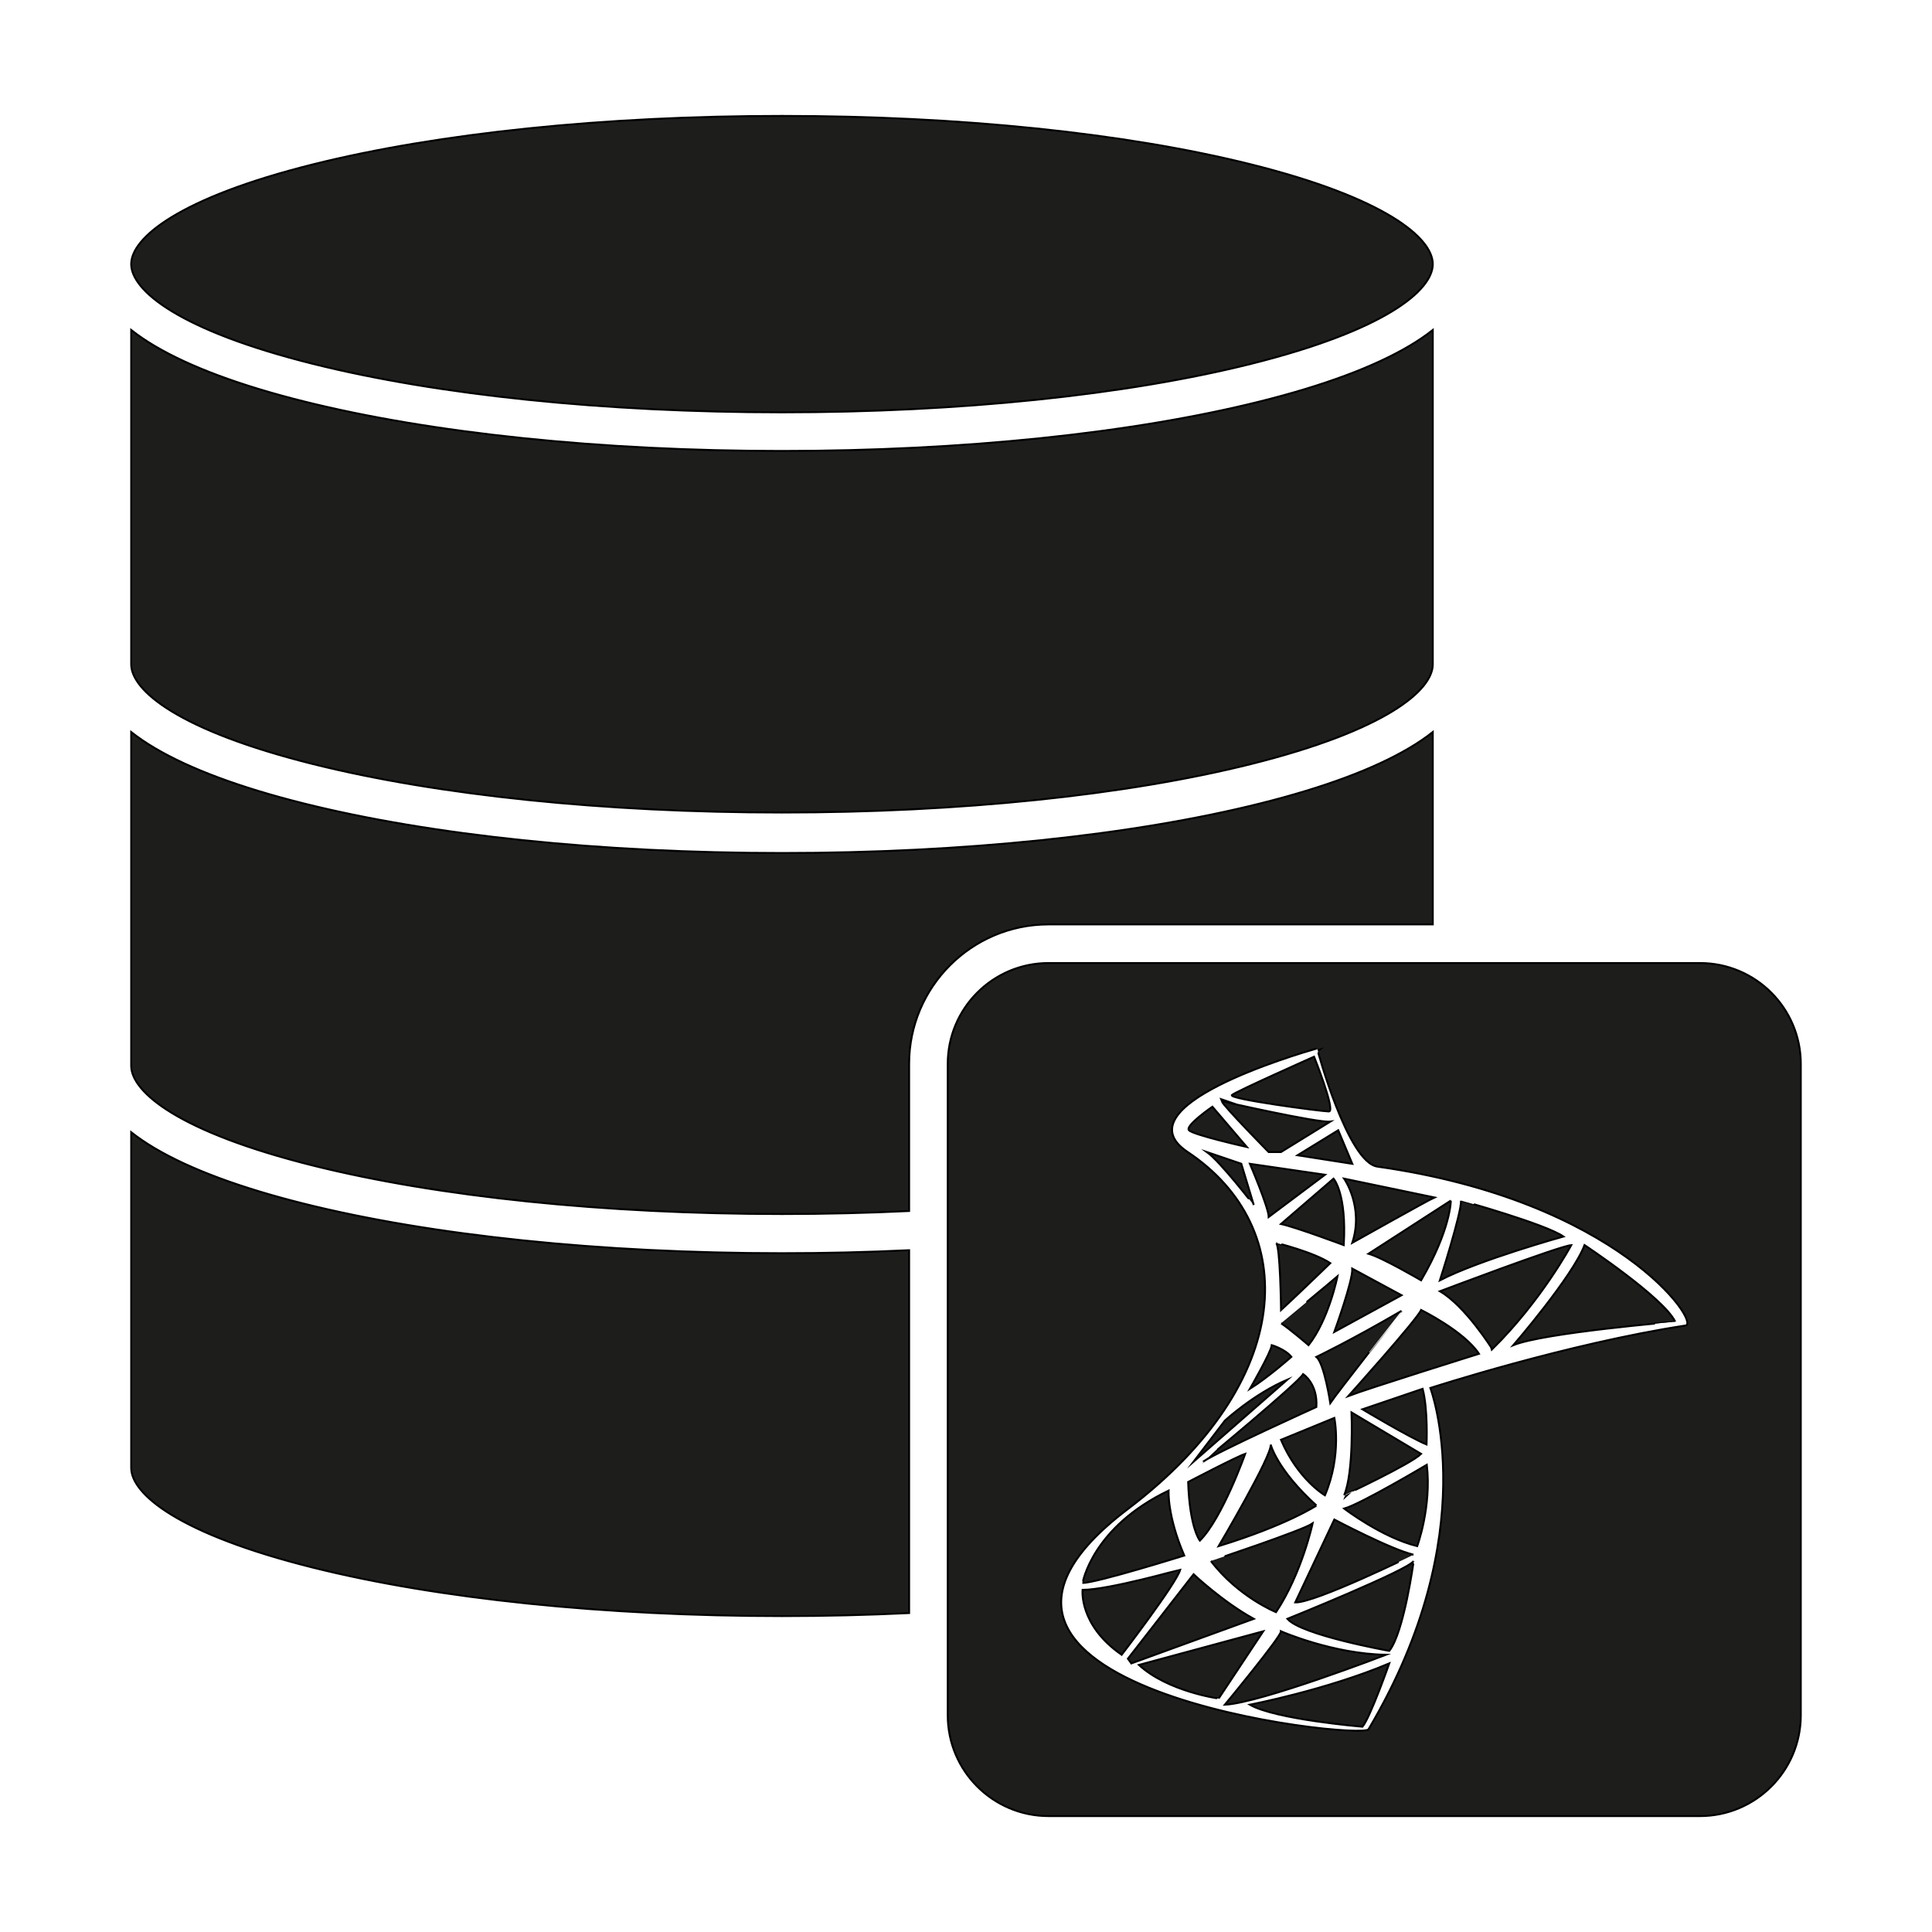
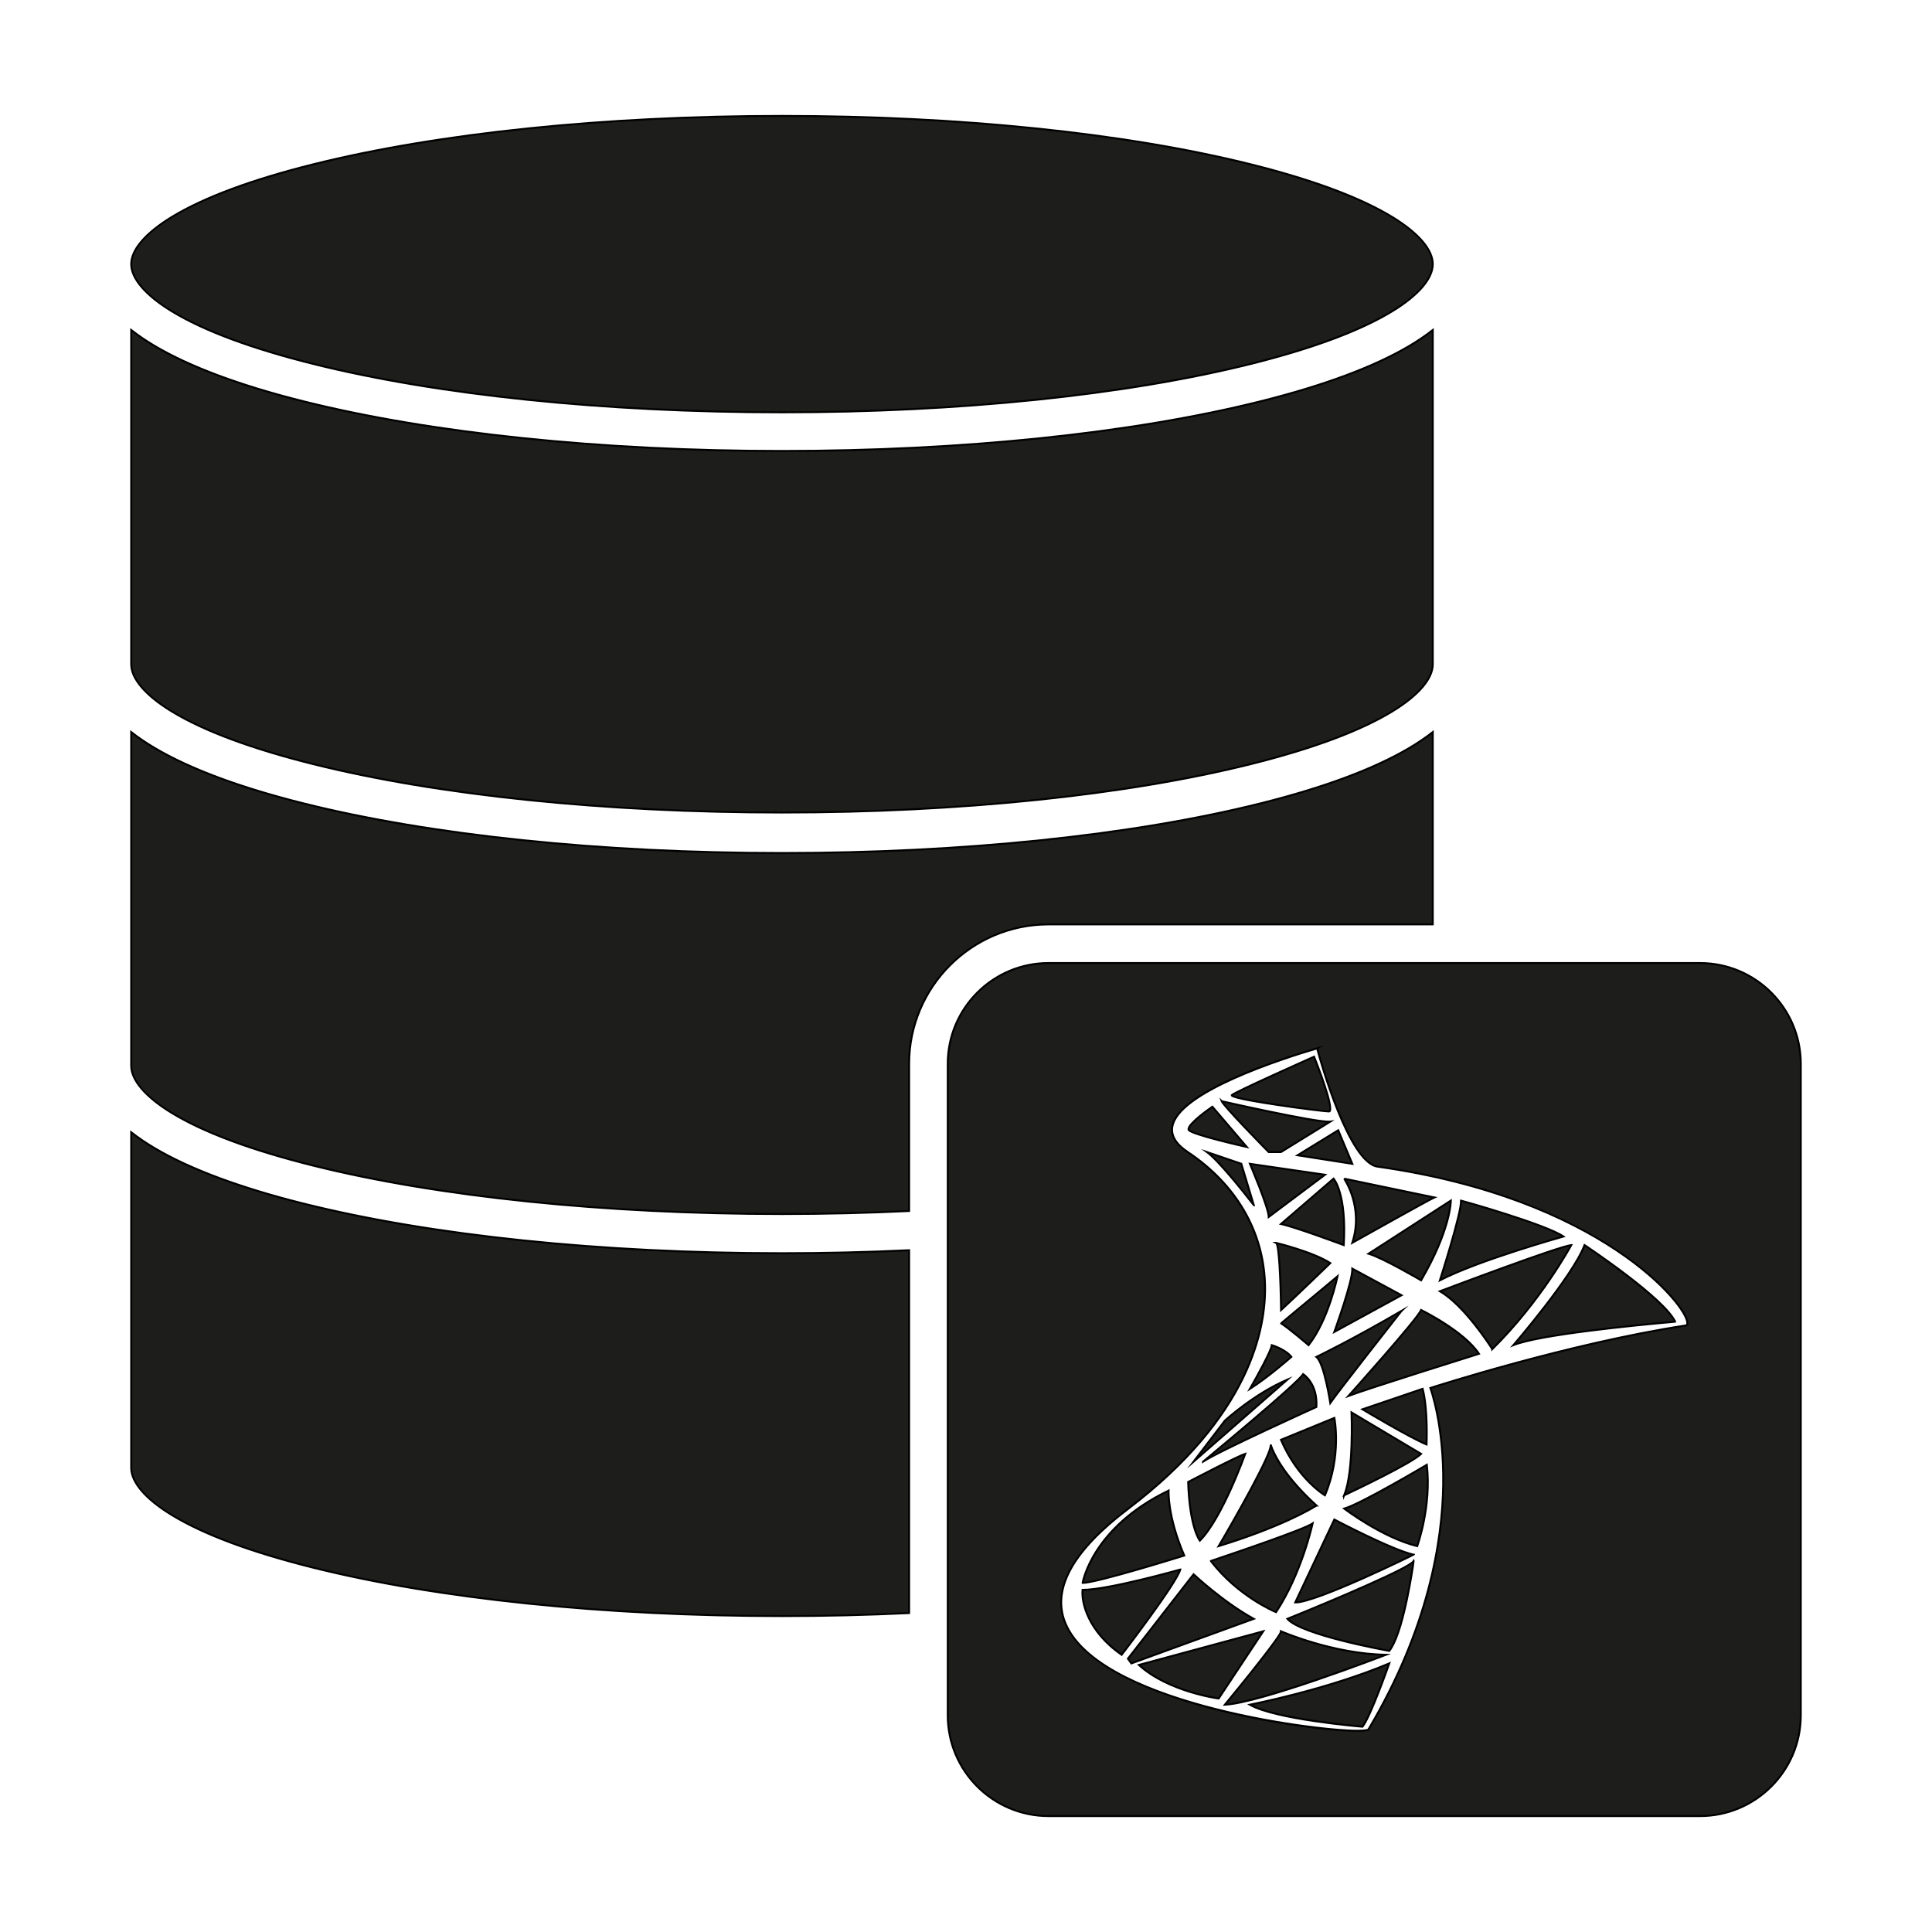
- <svg xmlns="http://www.w3.org/2000/svg" version="1.1" x="0px" y="0px" width="1000px" height="1000px" viewBox="0 0 1000 1000" style="enable-background:new 0 0 1000 1000;" xml:space="preserve">
+ <svg xmlns="http://www.w3.org/2000/svg" version="1.1" id="Layer_1" x="0px" y="0px" width="1000px" height="1000px" viewBox="0 0 1000 1000" enable-background="new 0 0 1000 1000" xml:space="preserve">
  <g id="MicrosoftSqlDatabase">
-     <path style="fill:#1D1D1B;stroke:#000000;stroke-miterlimit:10;" d="M67.917,343.848V170.813c3.582,2.823,7.635,5.577,12.168,8.257   c18.301,10.816,44.205,20.457,76.994,28.654c66.279,16.569,154.24,25.695,247.678,25.695c93.439,0,181.4-9.126,247.68-25.695   c32.789-8.197,58.693-17.838,76.994-28.654c4.533-2.68,8.588-5.434,12.168-8.258v173.035c0,13.589-24.697,34.283-94.014,51.612   c-64.738,16.185-150.977,25.098-242.828,25.098c-91.85,0-178.088-8.913-242.826-25.098   C92.614,378.132,67.917,357.437,67.917,343.848z M647.585,85.098C582.847,68.913,496.608,60,404.757,60   c-91.85,0-178.088,8.913-242.826,25.098c-69.316,17.329-94.014,38.023-94.014,51.612s24.697,34.283,94.014,51.611   c64.738,16.186,150.977,25.099,242.826,25.099c91.852,0,178.09-8.913,242.828-25.099c69.316-17.328,94.014-38.022,94.014-51.611   S716.901,102.427,647.585,85.098z M470.556,647.117c-21.475,1.02-43.477,1.545-65.799,1.545   c-93.439,0-181.398-9.125-247.678-25.693c-32.789-8.197-58.693-17.84-76.994-28.656c-4.533-2.68-8.586-5.434-12.168-8.256v173.709   c0,13.59,24.697,34.283,94.014,51.611c64.738,16.186,150.977,25.1,242.826,25.1c22.344,0,44.35-0.531,65.799-1.562V647.117z    M161.931,603.273c64.738,16.186,150.977,25.1,242.826,25.1c22.344,0,44.35-0.531,65.799-1.562v-76.187   c0-39.785,32.367-72.152,72.152-72.152h198.891v-99.554c-3.58,2.823-7.635,5.577-12.168,8.257   c-18.301,10.816-44.205,20.457-76.994,28.654c-66.279,16.569-154.24,25.695-247.68,25.695c-93.438,0-181.398-9.126-247.678-25.695   c-32.789-8.197-58.693-17.838-76.994-28.654c-4.533-2.68-8.586-5.434-12.168-8.257v172.743   C67.917,565.25,92.614,585.945,161.931,603.273z M690.645,733.918l-27.61,11.318c8.759,20.582,22.745,28.728,22.745,28.728   C694.683,752.95,690.645,733.918,690.645,733.918z M692.268,660.64c-2.812,2.45-29.233,24.293-29.197,24.293   c4.361,2.812,14.237,11.319,14.237,11.319C687.835,682.879,692.268,660.64,692.268,660.64z M681.345,702.344   c4.074,3.207,7.211,23.86,7.211,23.86c3.531-5.262,36.91-47.759,36.91-47.724C699.151,693.837,681.345,702.344,681.345,702.344z    M681.345,728.259c0.793-12.146-6.848-17.012-6.848-17.012c-2.812,4.829-51.832,45.307-51.832,45.343   C630.341,751.328,681.345,728.259,681.345,728.259z M699.944,643.266c0,0,39.649-22.24,42.496-23.465l-46.714-9.732   C695.727,610.068,706.001,624.667,699.944,643.266z M663.034,596.299l25.521-15.752c-6.165,0.794-56.159-10.523-56.195-10.56   c0.827,2.45,24.295,26.312,24.295,26.312H663.034z M663.07,678.085c9.623-8.902,25.485-24.295,25.485-24.295   c-8.615-5.694-28.08-10.524-28.08-10.487C662.673,644.49,663.07,678.085,663.07,678.085z M687.835,575.285   c3.64,0-7.679-28.332-7.679-28.332s-40.083,17.806-42.497,19.825C635.207,568.797,684.191,575.285,687.835,575.285z    M699.944,602.391l-7.281-17.373l-21.051,12.939L699.944,602.391z M627.531,572.834c0,0-14.167,9.731-12.147,12.146   c2.018,2.415,29.953,8.688,29.953,8.688L627.531,572.834z M736.35,718.853l-31.142,10.596c0,0,24.294,14.562,33.159,18.203   C738.367,747.651,739.198,729.702,736.35,718.853z M663.034,633.534c7.605,1.621,32.476,10.922,32.476,10.922   c1.623-26.709-5.262-34.388-5.262-34.388L663.034,633.534z M735.557,752.516l-36.009-21.445c0,0,1.298,30.746-3.821,42.894   C695.727,773.964,730.295,757.779,735.557,752.516z M745.289,662.693c20.258-10.524,63.944-22.672,63.944-22.672   c-9.336-6.487-53.022-18.636-53.022-18.6C756.607,627.477,745.289,662.693,745.289,662.693z M735.557,662.693   c15.392-26.313,15.392-41.308,15.392-41.271l-42.604,27.504C715.516,650.942,735.557,662.693,735.557,662.693z M725.428,670.407   l-25.483-13.77c0.397,6.056-9.3,32.765-9.3,32.765L725.428,670.407z M657.699,747.688c1.01,5.262-26.926,52.587-26.926,52.587   c35.612-10.957,50.643-21.048,50.643-21.014C660.872,760.626,657.699,747.688,657.699,747.688z M660.476,834.446   c13.373-20.112,18.923-45.92,18.923-45.92c-5.189,3.641-52.696,19.428-52.661,19.428   C640.903,826.554,660.476,834.446,660.476,834.446z M783.316,696.252c15.787-6.453,83.768-12.112,83.768-12.147   c-6.055-12.544-46.931-39.648-46.931-39.648C814.061,660.64,783.316,696.252,783.316,696.252z M695.764,780.849   c0,0,19.572,14.995,37.775,19.427c0,0,7.498-20.255,4.973-42.099C738.512,758.177,704.486,778.398,695.764,780.849z M670.424,829.4   c10.129,0.397,61.312-24.69,61.276-24.69c-11.102-2.415-41.056-18.201-41.056-18.201L670.424,829.4z M666.352,837.908   c7.28,8.471,52.733,16.58,52.733,16.58c7.603-9.517,12.65-46.534,12.615-46.534C729.464,812.423,666.352,837.908,666.352,837.908z    M663.034,844.357c0.325,2.453-29.052,37.993-29.052,37.993c18.635-0.9,83.409-25.844,83.409-25.844   C689.888,856.111,663.034,844.357,663.034,844.357z M705.208,893.741c4.071-4.866,13.877-32.766,13.877-32.766   c-32.659,13.77-72.162,21.375-72.162,21.375C660.15,889.992,705.208,893.741,705.208,893.741z M932.083,550.624v337.222   c0,28.758-23.395,52.154-52.152,52.154H542.708c-28.758,0-52.152-23.396-52.152-52.154V550.624   c0-28.757,23.395-52.152,52.152-52.152h337.223C908.688,498.472,932.083,521.867,932.083,550.624z M712.957,603.833   c-15.463-2.163-31.324-61.204-31.216-61.204c-11.282,3.314-102.294,30.098-67.006,53.635   c58.932,39.287,56.302,118.624-31.071,184.91c-122.48,92.922,121.22,119.775,124.68,113.899   c60.41-101.718,32.007-176.655,32.007-176.655s70.863-22.994,132.104-32.332C880.385,684.933,837.528,621.422,712.957,603.833z    M745.289,668.354c13.228,7.676,27.106,29.917,27.106,29.952c25.482-25.086,40.873-53.815,40.873-53.815   C807.214,644.887,745.289,668.354,745.289,668.354z M735.557,678.049c-2.018,4.866-37.632,44.516-37.632,44.516   c9.408-3.642,67.584-21.844,67.584-21.844C757.796,688.97,735.557,678.049,735.557,678.049z M644.508,752.516   c-4.832,1.624-29.521,14.564-29.521,14.564c0.793,23.86,6.057,30.349,6.057,30.349   C632.757,785.714,644.508,752.516,644.508,752.516z M589.504,861.769c14.957,13.77,41.27,17.41,41.27,17.374l23.069-34.785   L589.504,861.769z M624.683,596.299c7.28,5.262,24.294,27.539,24.294,27.502l-6.488-21.445L624.683,596.299z M633.982,735.324   l-16.186,21.229l48.555-42.46C648.869,721.555,633.982,735.324,633.982,735.324z M685.815,608.05l-38.856-5.659   c0,0,9.696,22.672,9.731,27.501L685.815,608.05z M658.277,696.252c-0.396,3.641-11.318,22.601-11.318,22.601   c9.696-6.128,21.446-16.546,21.446-16.546C665.161,698.271,658.277,696.252,658.277,696.252z M617.797,814.838l-33.988,43.688   l1.766,2.449l63.366-23.067C632.757,829.005,617.797,814.838,617.797,814.838z M560.343,822.914c0,0-2.02,18.201,20.222,33.593   c0,0,28.331-36.839,30.349-44.119C610.913,812.388,573.679,822.914,560.343,822.914z M604.858,771.549   c-39.649,18.994-44.516,47.724-44.479,47.758c7.28,0,52.587-14.163,52.587-14.163C604.063,784.489,604.858,771.549,604.858,771.549   z" />
+     <g>
+       <path fill="#1D1D1B" d="M67.917,343.848V170.813c3.582,2.823,7.635,5.577,12.168,8.257c18.301,10.816,44.205,20.457,76.994,28.654    c66.279,16.569,154.24,25.695,247.678,25.695c93.439,0,181.4-9.126,247.681-25.695c32.788-8.197,58.692-17.838,76.993-28.654    c4.533-2.68,8.589-5.434,12.168-8.258v173.035c0,13.589-24.696,34.283-94.014,51.612    c-64.738,16.185-150.977,25.098-242.828,25.098c-91.85,0-178.088-8.913-242.826-25.098    C92.614,378.132,67.917,357.437,67.917,343.848z M647.585,85.098C582.847,68.913,496.608,60,404.757,60    c-91.85,0-178.088,8.913-242.826,25.098c-69.316,17.329-94.014,38.023-94.014,51.612s24.697,34.283,94.014,51.611    c64.738,16.186,150.977,25.099,242.826,25.099c91.853,0,178.09-8.913,242.828-25.099c69.316-17.328,94.014-38.022,94.014-51.611    S716.901,102.427,647.585,85.098z M470.556,647.117c-21.475,1.02-43.477,1.545-65.799,1.545    c-93.438,0-181.398-9.125-247.678-25.693c-32.789-8.197-58.693-17.84-76.994-28.656c-4.533-2.68-8.586-5.434-12.168-8.256v173.709    c0,13.591,24.697,34.283,94.014,51.611c64.738,16.186,150.977,25.1,242.826,25.1c22.344,0,44.351-0.53,65.799-1.562V647.117    L470.556,647.117z M161.931,603.273c64.738,16.186,150.977,25.1,242.826,25.1c22.344,0,44.351-0.531,65.799-1.562v-76.187    c0-39.785,32.367-72.152,72.152-72.152h198.891v-99.554c-3.58,2.823-7.635,5.577-12.168,8.257    c-18.301,10.816-44.205,20.457-76.994,28.654c-66.278,16.569-154.239,25.695-247.68,25.695    c-93.438,0-181.398-9.126-247.678-25.695c-32.789-8.197-58.693-17.838-76.994-28.654c-4.533-2.68-8.586-5.434-12.168-8.257    v172.743C67.917,565.25,92.614,585.945,161.931,603.273z M690.645,733.918l-27.609,11.318    c8.759,20.582,22.745,28.728,22.745,28.728C694.683,752.95,690.645,733.918,690.645,733.918z M692.268,660.64    c-2.812,2.45-29.232,24.293-29.196,24.293c4.36,2.812,14.236,11.319,14.236,11.319C687.835,682.879,692.268,660.64,692.268,660.64    z M681.345,702.344c4.074,3.207,7.211,23.86,7.211,23.86c3.531-5.262,36.91-47.759,36.91-47.724    C699.151,693.837,681.345,702.344,681.345,702.344z M681.345,728.259c0.793-12.146-6.848-17.012-6.848-17.012    c-2.812,4.829-51.832,45.307-51.832,45.343C630.341,751.328,681.345,728.259,681.345,728.259z M699.944,643.266    c0,0,39.648-22.239,42.495-23.465l-46.714-9.731C695.727,610.068,706.001,624.667,699.944,643.266z M663.034,596.299    l25.521-15.752c-6.165,0.794-56.158-10.522-56.194-10.56c0.827,2.45,24.295,26.312,24.295,26.312H663.034z M663.07,678.085    c9.623-8.902,25.484-24.295,25.484-24.295c-8.614-5.694-28.08-10.524-28.08-10.487C662.673,644.49,663.07,678.085,663.07,678.085z     M687.835,575.285c3.64,0-7.679-28.332-7.679-28.332s-40.083,17.806-42.497,19.825    C635.207,568.797,684.191,575.285,687.835,575.285z M699.944,602.391l-7.281-17.373l-21.051,12.939L699.944,602.391z     M627.531,572.834c0,0-14.167,9.731-12.147,12.146c2.019,2.414,29.953,8.688,29.953,8.688L627.531,572.834z M736.35,718.854    l-31.142,10.596c0,0,24.294,14.562,33.159,18.203C738.367,747.651,739.198,729.702,736.35,718.854z M663.034,633.534    c7.604,1.621,32.476,10.922,32.476,10.922c1.623-26.709-5.262-34.388-5.262-34.388L663.034,633.534z M735.557,752.516    l-36.009-21.444c0,0,1.298,30.746-3.821,42.894C695.727,773.964,730.295,757.779,735.557,752.516z M745.289,662.693    c20.258-10.524,63.944-22.672,63.944-22.672c-9.336-6.487-53.022-18.637-53.022-18.601    C756.607,627.477,745.289,662.693,745.289,662.693z M735.557,662.693c15.393-26.313,15.393-41.309,15.393-41.271l-42.604,27.504    C715.516,650.942,735.557,662.693,735.557,662.693z M725.428,670.407l-25.482-13.771c0.396,6.057-9.301,32.766-9.301,32.766    L725.428,670.407z M657.699,747.688c1.01,5.263-26.926,52.588-26.926,52.588c35.611-10.957,50.643-21.049,50.643-21.015    C660.872,760.626,657.699,747.688,657.699,747.688z M660.476,834.446c13.373-20.112,18.924-45.92,18.924-45.92    c-5.189,3.641-52.696,19.428-52.661,19.428C640.903,826.554,660.476,834.446,660.476,834.446z M783.316,696.252    c15.786-6.453,83.768-12.112,83.768-12.146c-6.055-12.545-46.931-39.648-46.931-39.648    C814.061,660.64,783.316,696.252,783.316,696.252z M695.764,780.849c0,0,19.572,14.995,37.775,19.428c0,0,7.498-20.255,4.973-42.1    C738.512,758.177,704.486,778.398,695.764,780.849z M670.424,829.4c10.129,0.396,61.312-24.69,61.276-24.69    c-11.103-2.415-41.056-18.201-41.056-18.201L670.424,829.4z M666.352,837.908c7.28,8.471,52.733,16.58,52.733,16.58    c7.603-9.518,12.65-46.534,12.615-46.534C729.464,812.423,666.352,837.908,666.352,837.908z M663.034,844.357    c0.325,2.452-29.052,37.992-29.052,37.992c18.635-0.899,83.408-25.844,83.408-25.844    C689.888,856.111,663.034,844.357,663.034,844.357z M705.208,893.741c4.071-4.866,13.877-32.767,13.877-32.767    c-32.659,13.771-72.162,21.375-72.162,21.375C660.15,889.992,705.208,893.741,705.208,893.741z M932.083,550.624v337.222    c0,28.758-23.396,52.154-52.152,52.154H542.708c-28.758,0-52.152-23.396-52.152-52.154V550.624    c0-28.757,23.396-52.152,52.152-52.152h337.223C908.688,498.472,932.083,521.867,932.083,550.624z M712.957,603.833    c-15.463-2.163-31.324-61.204-31.216-61.204c-11.282,3.314-102.294,30.098-67.006,53.635    c58.932,39.287,56.302,118.624-31.071,184.91c-122.48,92.922,121.22,119.775,124.68,113.899    c60.41-101.718,32.007-176.655,32.007-176.655s70.863-22.994,132.104-32.332C880.385,684.933,837.528,621.422,712.957,603.833z     M745.289,668.354c13.228,7.677,27.105,29.918,27.105,29.952c25.482-25.086,40.873-53.814,40.873-53.814    C807.214,644.887,745.289,668.354,745.289,668.354z M735.557,678.049c-2.018,4.866-37.632,44.517-37.632,44.517    c9.408-3.643,67.584-21.845,67.584-21.845C757.796,688.97,735.557,678.049,735.557,678.049z M644.508,752.516    c-4.832,1.624-29.521,14.564-29.521,14.564c0.793,23.86,6.057,30.349,6.057,30.349    C632.757,785.714,644.508,752.516,644.508,752.516z M589.504,861.769c14.957,13.771,41.271,17.41,41.271,17.374l23.068-34.784    L589.504,861.769z M624.683,596.299c7.28,5.262,24.294,27.539,24.294,27.502l-6.487-21.444L624.683,596.299z M633.982,735.324    l-16.187,21.229l48.555-42.46C648.869,721.555,633.982,735.324,633.982,735.324z M685.815,608.05l-38.856-5.659    c0,0,9.696,22.672,9.731,27.501L685.815,608.05z M658.277,696.252c-0.396,3.641-11.318,22.602-11.318,22.602    c9.696-6.129,21.446-16.547,21.446-16.547C665.161,698.271,658.277,696.252,658.277,696.252z M617.797,814.838l-33.988,43.688    l1.767,2.448l63.366-23.066C632.757,829.005,617.797,814.838,617.797,814.838z M560.343,822.914c0,0-2.02,18.201,20.223,33.593    c0,0,28.331-36.839,30.349-44.119C610.913,812.388,573.679,822.914,560.343,822.914z M604.858,771.549    c-39.649,18.994-44.517,47.725-44.479,47.758c7.28,0,52.587-14.163,52.587-14.163    C604.062,784.489,604.858,771.549,604.858,771.549z" />
+       <path d="M879.931,940.5H542.708c-29.032,0-52.652-23.621-52.652-52.654V550.624c0-29.032,23.62-52.652,52.652-52.652h337.223    c29.032,0,52.652,23.62,52.652,52.652v337.222C932.583,916.879,908.963,940.5,879.931,940.5z M542.708,498.972    c-28.481,0-51.652,23.171-51.652,51.652v337.222c0,28.482,23.171,51.654,51.652,51.654h337.223    c28.481,0,51.652-23.172,51.652-51.654V550.624c0-28.481-23.171-51.652-51.652-51.652H542.708z M702.515,896.342    c-0.003,0-0.006,0-0.008,0c-14.028-0.001-48.391-4.09-80.863-13.175c-28.371-7.938-63.786-22.145-71.39-44.75    c-5.782-17.194,5.356-36.587,33.108-57.642c63.303-48.025,71.589-93.388,70.895-116.152    c-0.832-27.259-14.966-51.389-39.799-67.943c-6.164-4.111-8.92-8.624-8.19-13.413c2.734-17.939,53.594-34.73,75.333-41.117    l3.535-1.039l-2.823,1.753c1.209,4.577,16.239,58.449,30.714,60.475c61.358,8.663,101.053,28.251,123.547,43.157    c26.336,17.452,37.286,33.543,37.296,38.279c0.003,1.453-0.938,1.747-1.342,1.807c-57.849,8.82-125.136,30.108-131.533,32.155    c1.096,3.183,6.913,21.474,6.507,49.872c-0.412,28.755-7.465,74.081-38.728,126.72    C708.581,895.656,708.177,896.342,702.515,896.342z M681.384,543.256c-17.379,5.132-71.432,22.475-74.127,40.162    c-0.666,4.37,1.943,8.553,7.756,12.43c25.109,16.739,39.401,41.153,40.243,68.745c0.701,22.957-7.629,68.683-71.289,116.979    c-27.372,20.766-38.396,39.784-32.765,56.525c14.234,42.321,127.994,57.241,151.305,57.244c0.002,0,0.005,0,0.008,0    c4.725,0,5.358-0.489,5.415-0.546c31.119-52.402,38.152-97.523,38.57-126.145c0.453-31.011-6.546-49.869-6.617-50.057l-0.186-0.49    l0.499-0.162c0.709-0.23,71.603-23.113,132.184-32.351c0.162-0.023,0.491-0.071,0.489-0.815    c-0.018-8.587-44.19-64.099-159.982-80.448C697.716,602.206,682.892,548.922,681.384,543.256z M705.425,894.261l-0.258-0.021    c-1.845-0.153-45.321-3.846-58.494-11.457l-1.16-0.67l1.315-0.254c0.395-0.076,39.828-7.753,72.062-21.345l1.04-0.438    l-0.374,1.065c-0.401,1.143-9.883,28.042-13.965,32.922L705.425,894.261z M648.391,882.564    c13.74,6.777,52.978,10.34,56.595,10.655c3.598-4.665,11.438-26.279,13.25-31.348C689.523,873.81,655.574,881.095,648.391,882.564    z M632.876,882.903l0.721-0.872c11.126-13.46,28.82-35.578,28.94-37.633l-0.117-0.88l0.814,0.381    c0.268,0.117,27.082,11.718,54.163,12.106l2.587,0.037l-2.414,0.93c-2.647,1.02-65.062,24.983-83.563,25.876L632.876,882.903z     M663.334,845.027c-2.222,5.041-22.358,29.63-28.224,36.742c17.523-1.581,68.188-20.46,79.74-24.832    C690.491,855.982,667.023,846.567,663.334,845.027z M631.043,879.643h-0.271c-0.226,0-26.438-3.541-41.606-17.506l-0.666-0.614    l66.493-17.993L631.043,879.643z M590.521,862.012c14.089,12.411,37.216,16.187,40.008,16.594l22.165-33.418L590.521,862.012z     M585.391,861.573l-2.207-3.059l0.23-0.295l34.326-44.124l0.4,0.379c0.149,0.142,15.102,14.227,31.042,22.995l0.965,0.531    L585.391,861.573z M584.434,858.538l1.326,1.837l61.982-22.562c-14.229-8.032-27.438-19.977-29.886-22.236L584.434,858.538z     M580.672,857.188l-0.391-0.271c-17.788-12.309-21.146-27.661-20.436-34.059l0.05-0.445h0.447    c13.003,0,48.905-10.076,50.428-10.505l0.144-0.021h0.657l-0.175,0.634c-2.021,7.29-29.275,42.783-30.435,44.29L580.672,857.188z     M560.8,823.41c-0.473,6.394,3.022,20.717,19.659,32.413c2.888-3.771,26.24-34.4,29.664-42.695    C604.23,814.764,573.257,823.203,560.8,823.41z M719.29,855.033l-0.293-0.053c-1.863-0.332-45.713-8.238-53.024-16.746    l-0.454-0.529l0.646-0.261c25.299-10.216,63.511-26.56,65.089-29.714l0.456-0.911l0.442,0.918c0.019,0.039,0.017,0.19-0.004,0.44    l0,0c0,0,0,0.001-0.001,0.001c-0.183,2.218-1.83,12.153-3.405,19.601c-2.944,13.919-6.062,23.01-9.266,27.021L719.29,855.033z     M667.221,838.096c8.072,7.707,47.807,15.142,51.655,15.847c6.534-8.612,11.15-37.895,12.132-44.634    C722.827,815.461,675.631,834.692,667.221,838.096z M404.757,836.977c-91.89,0-178.17-8.919-242.947-25.114    c-31.936-7.983-56.543-17.157-73.14-27.266c-13.705-8.348-21.253-17.166-21.253-24.831V585.026l0.81,0.638    c3.567,2.811,7.643,5.575,12.113,8.218c18.264,10.795,44.124,20.418,76.861,28.602c66.243,16.56,154.16,25.679,247.557,25.679    c22.059,0,44.189-0.52,65.775-1.544l0.523-0.025v188.799l-0.476,0.022C449.023,836.451,426.877,836.977,404.757,836.977z     M68.417,587.08v172.686c0,13.4,24.598,33.868,93.635,51.126c64.7,16.177,150.894,25.085,242.705,25.085    c21.941,0,43.908-0.518,65.299-1.538V647.642c-21.437,1.009-43.402,1.521-65.299,1.521c-93.476,0-181.479-9.13-247.799-25.708    c-32.831-8.208-58.781-17.868-77.127-28.711C75.656,592.275,71.821,589.7,68.417,587.08z M660.666,835.062l-0.378-0.152    c-0.196-0.08-19.862-8.158-33.947-26.653l-0.076-0.099l-0.02-0.124c-0.069-0.42,0.059-0.463,1.054-0.796    c11.04-3.704,47.405-16.028,51.813-19.121l1.044-0.732l-0.268,1.247c-0.056,0.259-5.725,26.131-18.997,46.092L660.666,835.062z     M627.562,808.204c12.803,16.49,29.984,24.426,32.727,25.619c11.44-17.379,17.124-39.129,18.361-44.276    c-7.145,3.762-37.657,14.152-51.033,18.639C627.598,808.192,627.579,808.198,627.562,808.204z M670.67,829.905L670.67,829.905    c-0.091,0-0.181-0.002-0.266-0.005l-0.755-0.03l20.766-44.048l0.463,0.244c0.299,0.157,30.02,15.782,40.929,18.155l0.669,0.146    l-0.343,0.593C731.989,805.21,681.566,829.905,670.67,829.905z M690.874,787.194l-19.654,41.691    c10.497-0.707,51.408-20.32,59.023-24.02C719.064,801.838,694.677,789.185,690.874,787.194z M560.379,819.807h-0.191l-0.342-0.306    l0.041-0.296c0.011-0.072,1.215-7.506,7.778-17.473c5.669-8.61,16.688-20.914,36.978-30.635l0.767-0.367l-0.052,0.849    c-0.008,0.129-0.676,13.082,8.067,33.366l0.22,0.51l-0.529,0.166C611.262,806.2,567.652,819.807,560.379,819.807z     M604.344,772.353c-35.305,17.209-42.416,42.33-43.35,46.428c8.229-0.636,46.338-12.41,51.294-13.949    C604.908,787.506,604.348,775.522,604.344,772.353z M629.687,801.133l0.656-1.111c7.743-13.118,27.665-48.075,26.865-52.239    l0.977-0.214c0.032,0.128,3.407,13.035,23.567,31.322l0.962,0.872l-1.156-0.002c-2.813,1.771-18.458,11.092-50.637,20.992    L629.687,801.133z M657.886,749.804c-2.746,9.69-21.613,42.102-26.026,49.612c29.86-9.295,45.044-17.971,48.73-20.231    C664.962,764.888,659.561,754.087,657.886,749.804z M733.854,800.867l-0.433-0.105c-18.097-4.406-37.765-19.365-37.961-19.517    l-0.794-0.607l0.963-0.271c8.56-2.404,42.288-22.418,42.627-22.62l0.664-0.395l0.089,0.767c2.51,21.713-4.926,42.127-5.001,42.331    L733.854,800.867z M696.846,781.03c3.777,2.77,20.633,14.675,36.373,18.651c1.023-2.975,6.925-21.211,4.881-40.68    C733.338,761.818,706.062,777.847,696.846,781.03z M621.005,798.175l-0.35-0.431c-0.219-0.271-5.378-6.893-6.168-30.647    l-0.01-0.313l0.277-0.146c1.01-0.529,24.779-12.978,29.594-14.596l0.973-0.327l-0.342,0.968    c-0.118,0.333-11.924,33.439-23.582,45.1L621.005,798.175z M615.498,767.377c0.691,19.698,4.493,27.394,5.62,29.261    c10.211-10.673,20.487-37.673,22.547-43.268C637.599,755.849,618.069,766.033,615.498,767.377z M695.227,776.438v-1.687    l-0.432,0.203l0.432-1.086v-0.222l0.112-0.053c4.932-12.026,3.723-42.197,3.709-42.502l-0.038-0.924l37.354,22.246l-0.454,0.454    c-5.019,5.021-35.642,19.513-39.797,21.467L695.227,776.438z M700.081,731.971c0.171,5.122,0.733,29.38-3.436,41.007    c5.841-2.767,32.298-15.423,38.079-20.376L700.081,731.971z M686.02,774.682l-0.491-0.285c-0.141-0.083-14.23-8.467-22.953-28.965    l-0.198-0.466l28.633-11.737l0.124,0.586c0.041,0.191,3.968,19.428-4.894,40.345L686.02,774.682z M663.695,745.506    c7.685,17.731,19.345,26.078,21.852,27.72c7.595-18.362,5.284-35.274,4.717-38.611L663.695,745.506z M614.389,760.196    l19.196-25.175c0.207-0.202,15.209-13.979,32.569-21.389l2.895-1.235L614.389,760.196z M663.483,715.936    c-15.863,7.546-29.022,19.627-29.161,19.756l-13.125,17.223L663.483,715.936z M622.165,757.539v-0.949c0-0.12,0-0.18,0.227-0.398    l-0.009-0.014c0.029-0.021,0.06-0.041,0.09-0.062c0.243-0.224,0.679-0.585,1.458-1.233c41.476-34.503,49.214-42.307,50.135-43.888    l0.262-0.449l0.438,0.279c0.322,0.205,7.881,5.167,7.078,17.466l-0.02,0.3l-0.273,0.123c-0.51,0.231-51.051,23.111-58.604,28.288    L622.165,757.539z M674.614,711.953c-3.498,4.537-26.78,24.311-47.193,41.324c14.344-7.613,49.588-23.604,53.442-25.35    C681.399,718.021,676.11,713.131,674.614,711.953z M738.834,748.384l-0.657-0.269c-8.798-3.614-32.982-18.092-33.226-18.237    l-0.926-0.555l32.672-11.116l0.136,0.52c2.825,10.759,2.067,28.21,2.034,28.948L738.834,748.384z M706.394,729.574    c4.411,2.622,23.341,13.799,31.502,17.336c0.12-3.416,0.46-17.867-1.896-27.409L706.394,729.574z M688.255,727.55l-0.193-1.271    c-0.031-0.205-3.152-20.494-7.026-23.543l-0.632-0.497l0.726-0.347c0.178-0.085,18.093-8.676,44.085-23.844l3.911-2.282    l-3.319,3.08c-0.21,0.259-33.323,42.403-36.835,47.636L688.255,727.55z M682.203,702.483c3.371,3.887,5.938,18.112,6.651,22.425    c5.18-7.182,28.171-36.518,34.598-44.679C701.356,693.032,685.518,700.868,682.203,702.483z M696.156,723.786l1.396-1.555    c0.355-0.396,35.58-39.642,37.542-44.374l0.204-0.492l0.479,0.234c0.913,0.448,22.45,11.116,30.149,22.847L766.29,701    l-0.632,0.198c-0.582,0.182-58.268,18.238-67.553,21.833L696.156,723.786z M735.778,678.72    c-3.281,5.827-29.737,35.527-36.139,42.681c12.623-4.501,59.051-19.067,65.078-20.956    C757.477,690.056,738.886,680.302,735.778,678.72z M645.516,720.357l1.01-1.754c3.76-6.526,10.95-19.608,11.255-22.405    l0.064-0.594l0.573,0.168c0.287,0.084,7.072,2.11,10.377,6.221l0.299,0.371l-0.356,0.316    c-0.118,0.104-11.892,10.516-21.511,16.596L645.516,720.357z M658.658,696.9c-1.006,3.889-7.65,15.831-10.245,20.412    c8.207-5.465,17.366-13.373,19.294-15.058C665.029,699.239,660.239,697.436,658.658,696.9z M771.895,699.5v-1.053    c-1.035-1.647-14.341-22.397-26.856-29.661l-0.909-0.527l0.983-0.373c2.531-0.959,62.064-23.498,68.123-23.894l0.898-0.059    l-0.426,0.794c-0.154,0.288-15.718,29.083-40.963,53.935L771.895,699.5z M746.427,668.458    c11.205,7.054,23.681,25.013,26.062,29.051c22.396-22.188,37.042-47.366,39.847-52.366    C803.3,647.043,753.962,665.613,746.427,668.458z M781.575,697.504l1.363-1.579c0.307-0.355,30.755-35.729,36.747-51.644    l0.221-0.588l0.523,0.347c1.674,1.11,41.06,27.323,47.104,39.848l0.05,0.218c0,0.46,0,0.46-1.584,0.602    c-20.439,1.826-69.394,6.652-82.494,12.008L781.575,697.504z M820.394,645.219c-5.785,14.425-29.721,43.134-35.46,49.907    c15.402-5.136,61.334-9.66,80.978-11.415c0.142-0.013,0.271-0.024,0.387-0.034C859.767,671.915,825.06,648.353,820.394,645.219z     M677.377,696.972l-0.396-0.341c-0.099-0.085-9.899-8.517-14.181-11.278l-0.143-0.092l-0.058-0.158    c-0.122-0.338-0.122-0.338,7.102-6.326c8.111-6.725,20.369-16.886,22.237-18.514l1.105-0.963l-0.287,1.438    c-0.045,0.224-4.577,22.511-15.058,35.824L677.377,696.972z M663.904,684.886c4.062,2.759,11.506,9.083,13.331,10.645    c8.589-11.193,13.051-28.475,14.224-33.545c-3.694,3.116-14.002,11.661-21.118,17.561    C667.391,681.991,664.923,684.037,663.904,684.886z M689.723,690.476l0.452-1.244c0.097-0.266,9.657-26.679,9.271-32.562    l-0.059-0.902l27.088,14.639L689.723,690.476z M700.444,657.475c-0.328,6.486-7.051,25.717-8.884,30.858l32.82-17.924    L700.444,657.475z M662.584,679.217l-0.014-1.126c-0.188-15.813-1.075-33.23-2.354-34.361l-1.735-0.937l1.992,0.01    c0.124,0,19.597,4.779,28.356,10.57l0.519,0.343l-0.445,0.433c-0.159,0.154-15.977,15.499-25.493,24.304L662.584,679.217z     M661.381,644.045c1.627,5.121,2.064,24.887,2.175,32.908c8.631-8.019,21.621-20.586,24.198-23.083    C680.193,649.137,665.335,645.07,661.381,644.045z M744.441,663.697l0.372-1.157c0.112-0.351,11.284-35.194,10.898-41.087    l-0.035-0.532h0.534c0.264,0,44.104,12.295,53.308,18.69l0.874,0.606l-1.025,0.285c-0.437,0.122-43.868,12.255-63.848,22.634    L744.441,663.697z M756.714,622.075c-0.28,6.878-8.681,33.643-10.583,39.627c18.672-9.38,55.191-19.954,61.899-21.86    C797.86,633.715,761.836,623.498,756.714,622.075z M735.735,663.378l-0.432-0.253c-0.2-0.117-20.067-11.742-27.095-13.718    l-1.066-0.3l44.309-28.604l-0.002,0.92c-0.002,0.619-0.214,15.459-15.461,41.522L735.735,663.378z M709.511,648.769    c7.244,2.482,22.98,11.561,25.866,13.241c12.737-21.913,14.712-35.969,15.017-39.634L709.511,648.769z M695.968,645.161    l-0.633-0.236c-0.249-0.094-24.924-9.307-32.405-10.901l-0.984-0.21l28.348-24.444l0.327,0.365    c0.287,0.32,7.006,8.141,5.389,34.752L695.968,645.161z M664.107,633.27c7.759,1.911,27.104,9.054,30.942,10.481    c1.255-22.405-3.615-31.098-4.882-32.953L664.107,633.27z M699.072,644.328l0.396-1.217c5.932-18.214-4.049-32.607-4.149-32.751    l0.406-0.291l0.102-0.489l48.264,10.054l-1.454,0.626c-2.79,1.201-42.052,23.22-42.448,23.442L699.072,644.328z M696.758,610.795    c2.277,3.714,8.532,16.024,4.033,31.423c5.96-3.341,33.429-18.722,40.138-22.221L696.758,610.795z M656.197,630.886l-0.007-0.99    c-0.034-4.675-9.595-27.082-9.691-27.309l-0.351-0.819l40.929,5.961L656.197,630.886z M647.767,603.014    c1.659,3.924,8.501,20.333,9.34,25.941l27.447-20.584L647.767,603.014z M404.757,628.873c-91.89,0-178.17-8.919-242.947-25.114    c-31.935-7.983-56.543-17.157-73.14-27.267c-13.705-8.348-21.253-17.167-21.253-24.831V377.887l0.81,0.638    c3.565,2.81,7.641,5.576,12.113,8.219c18.259,10.792,44.119,20.415,76.861,28.6c66.244,16.56,154.161,25.68,247.557,25.68    c93.398,0,181.316-9.12,247.559-25.68c32.742-8.186,58.602-17.808,76.86-28.6c4.479-2.647,8.556-5.413,12.113-8.219l0.81-0.638    v101.084H542.708c-39.509,0-71.652,32.144-71.652,71.652v76.663l-0.476,0.022C449.008,628.347,426.862,628.873,404.757,628.873z     M68.417,379.941v171.72c0,13.4,24.598,33.869,93.635,51.127c64.7,16.177,150.894,25.085,242.705,25.085    c21.926,0,43.894-0.518,65.299-1.539v-75.71c0-40.061,32.592-72.652,72.652-72.652h198.391v-98.03    c-3.396,2.617-7.231,5.192-11.413,7.664c-18.343,10.841-44.292,20.5-77.128,28.709c-66.318,16.579-154.323,25.71-247.801,25.71    c-93.475,0-181.479-9.131-247.799-25.71c-32.835-8.209-58.785-17.868-77.127-28.709C75.655,385.137,71.82,382.562,68.417,379.941z     M649.657,624.324l-0.698-0.023c-0.236-0.009-0.236-0.009-0.744-0.662c-5.183-6.667-17.877-22.636-23.825-26.935l-2.7-1.952    l21.204,7.214L649.657,624.324z M627.108,597.652c5.996,5.421,15.488,17.194,20.614,23.731l-5.638-18.637L627.108,597.652z     M700.752,603.023l-30.557-4.782l22.703-13.955L700.752,603.023z M673.029,597.673l26.107,4.085l-6.709-16.009L673.029,597.673z     M663.176,596.799h-6.73l-0.146-0.149c-2.41-2.451-23.572-24.015-24.412-26.502l-0.705-2.089l1.437,1.477    c2.642,0.609,46.832,10.552,55.162,10.552c0.281,0,0.519-0.012,0.711-0.036l2.299-0.296L663.176,596.799z M656.864,595.799h6.028    l23.89-14.745c-4.361-0.26-14.46-2.027-30.07-5.264c-0.209-0.043-18.108-3.811-23.311-5.067    C636.2,574.451,648.412,587.201,656.864,595.799z M646.692,594.485l-1.465-0.329c-2.876-0.646-28.16-6.383-30.228-8.855    c-0.177-0.212-0.372-0.582-0.296-1.141c0.459-3.35,11.309-10.89,12.544-11.738l0.371-0.255L646.692,594.485z M627.444,573.502    c-4.699,3.266-11.455,8.645-11.75,10.794c-0.028,0.213,0.028,0.31,0.073,0.363c1.341,1.604,17.076,5.646,28.21,8.188    L627.444,573.502z M687.835,575.785c-1.802,0-14.256-1.531-26.224-3.318c-23.877-3.564-24.314-4.785-24.501-5.307    c-0.099-0.275-0.01-0.569,0.231-0.768c2.437-2.039,40.973-19.168,42.611-19.896l0.475-0.211l0.192,0.482    c1.7,4.255,10.079,25.626,8.106,28.539C688.517,575.615,688.2,575.785,687.835,575.785z M638.292,566.943    c4.075,2.062,44.943,7.842,49.543,7.842c0.029,0,0.036,0,0.063-0.04c1.271-1.878-4.163-17.422-8.015-27.124    C666.445,553.596,641.783,564.733,638.292,566.943z M404.757,421.057c-91.891,0-178.171-8.918-242.947-25.112    c-31.935-7.983-56.543-17.156-73.14-27.266c-13.705-8.348-21.253-17.166-21.253-24.831V169.782l0.81,0.638    c3.568,2.812,7.643,5.577,12.113,8.219c18.261,10.792,44.121,20.415,76.861,28.6c66.243,16.56,154.161,25.68,247.557,25.68    c93.396,0,181.314-9.12,247.56-25.68c32.74-8.185,58.6-17.807,76.859-28.6c4.483-2.649,8.559-5.415,12.113-8.22l0.81-0.639    v174.066c0,7.665-7.548,16.483-21.253,24.831c-16.597,10.109-41.204,19.283-73.14,27.267    C582.93,412.138,496.648,421.057,404.757,421.057z M68.417,171.836v172.012c0,13.4,24.598,33.869,93.635,51.126    c64.699,16.175,150.893,25.083,242.705,25.083c91.812,0,178.008-8.908,242.707-25.083c69.037-17.259,93.635-37.727,93.635-51.127    V171.836c-3.394,2.615-7.229,5.19-11.413,7.664c-18.344,10.841-44.293,20.5-77.127,28.709    c-66.321,16.58-154.326,25.71-247.802,25.71c-93.476,0-181.479-9.13-247.799-25.71c-32.833-8.208-58.783-17.867-77.127-28.709    C75.657,177.033,71.822,174.458,68.417,171.836z M404.757,213.92c-91.893,0-178.173-8.919-242.947-25.114    c-31.935-7.983-56.542-17.156-73.14-27.265c-13.705-8.348-21.253-17.166-21.253-24.831s7.548-16.482,21.253-24.831    c16.597-10.109,41.205-19.283,73.14-27.267C226.585,68.418,312.866,59.5,404.757,59.5c91.893,0,178.174,8.918,242.949,25.113    c31.935,7.984,56.542,17.157,73.14,27.267c13.705,8.348,21.253,17.166,21.253,24.831s-7.548,16.483-21.253,24.831    c-16.598,10.109-41.205,19.282-73.14,27.265C582.933,205.001,496.651,213.92,404.757,213.92z M404.757,60.5    c-91.812,0-178.006,8.908-242.705,25.083c-69.037,17.259-93.635,37.727-93.635,51.127c0,13.4,24.598,33.868,93.635,51.125    c64.697,16.176,150.891,25.084,242.705,25.084c91.815,0,178.01-8.909,242.707-25.084c69.037-17.257,93.635-37.725,93.635-51.125    c0-13.4-24.598-33.868-93.635-51.127C582.765,69.408,496.57,60.5,404.757,60.5z" />
+     </g>
  </g>
-   <g id="Layer_1">
+   <g id="Layer_1_1_">
</g>
</svg>
